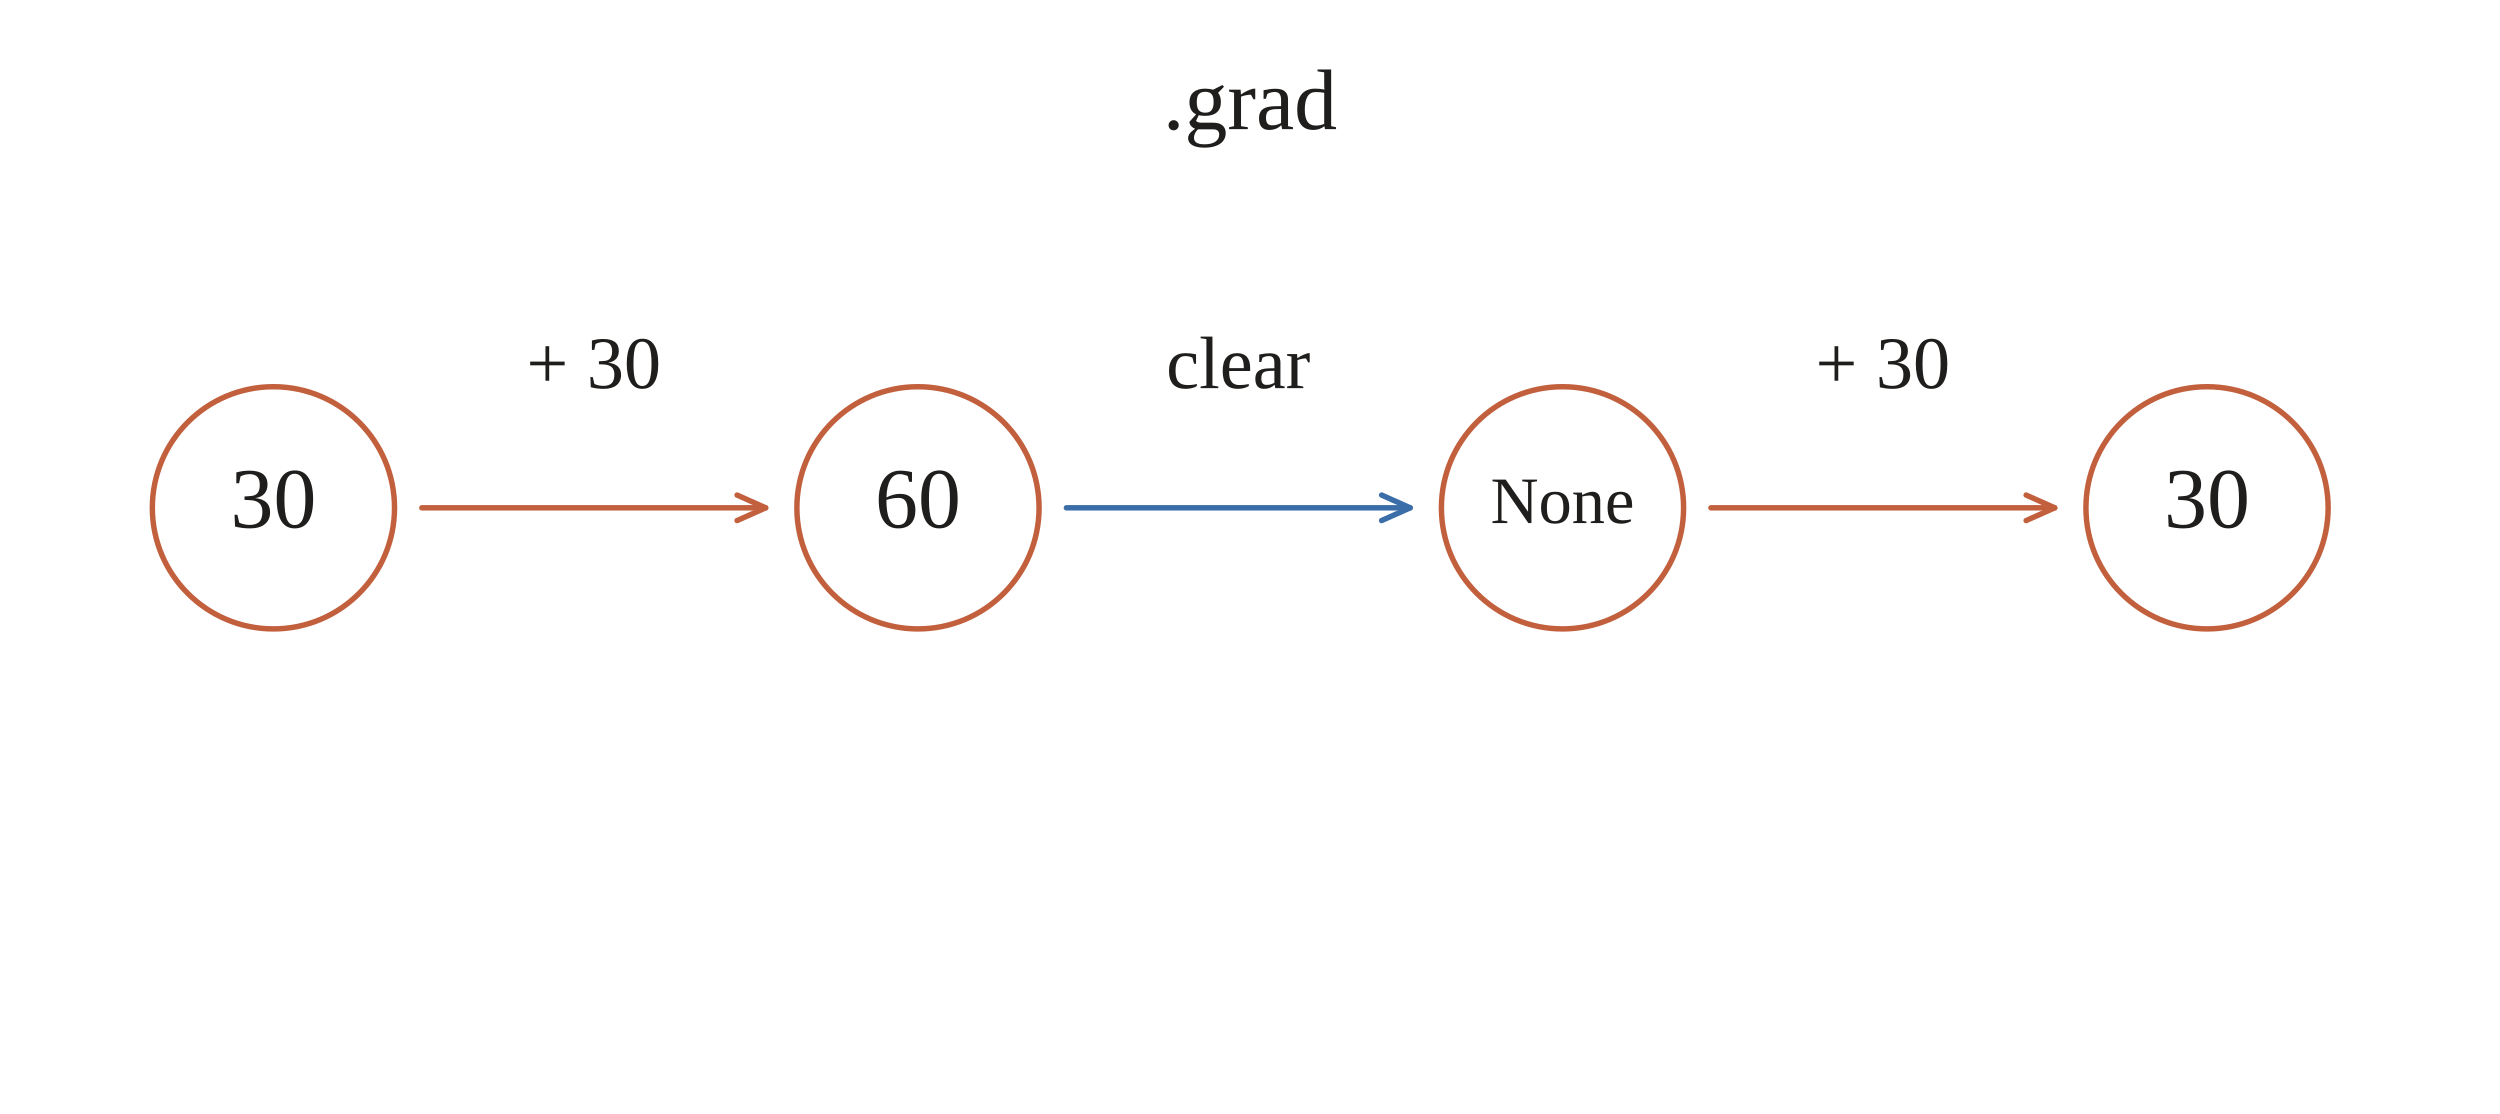
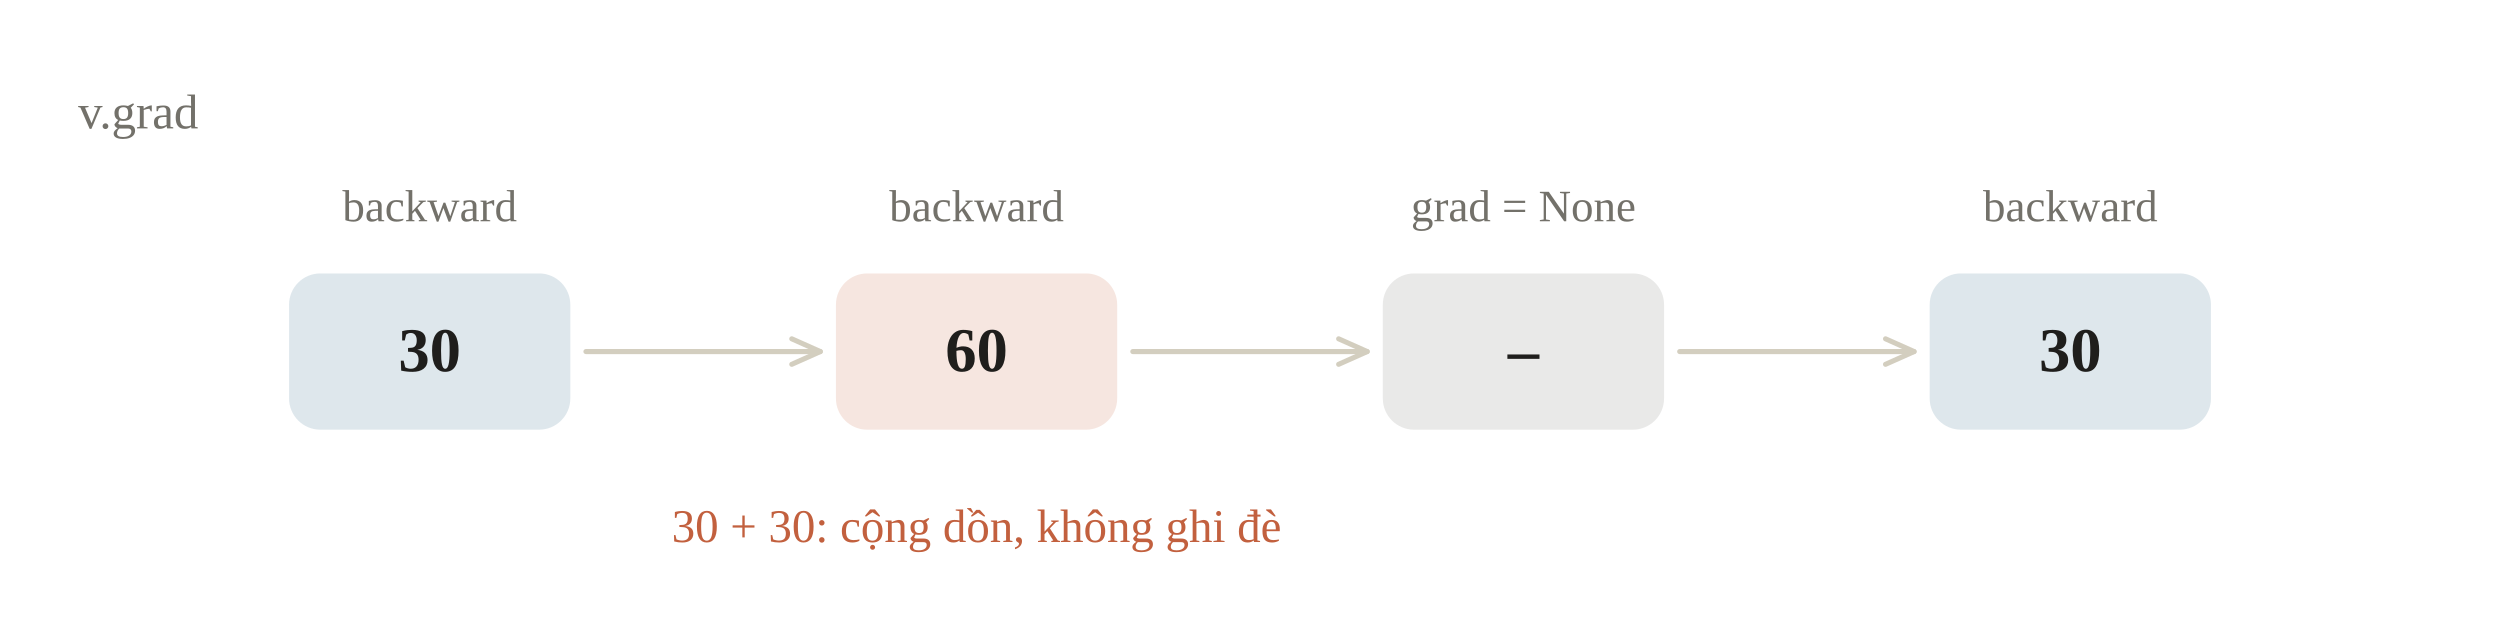
- <svg xmlns="http://www.w3.org/2000/svg" viewBox="0 0 640 285" width="640" role="img" aria-label="Hai lần backward cộng gradient; xóa trước lượt mới để tránh cộng dồn." style="font-family:var(--serif, Lora, Georgia, serif);color:var(--text, #1f1e1c)">
-   <text x="320" y="28" fill="currentColor" text-anchor="middle" dominant-baseline="middle" font-size="22" font-weight="400">.grad</text>
-   <circle cx="70" cy="130" r="31" fill="none" fill-opacity="1" stroke="var(--accent, #c2603e)" stroke-width="1.4" />
-   <text x="70" y="130" fill="currentColor" text-anchor="middle" dominant-baseline="middle" font-size="22" font-weight="400">30</text>
-   <circle cx="235" cy="130" r="31" fill="none" fill-opacity="1" stroke="var(--accent, #c2603e)" stroke-width="1.4" />
-   <text x="235" y="130" fill="currentColor" text-anchor="middle" dominant-baseline="middle" font-size="22" font-weight="400">60</text>
-   <circle cx="400" cy="130" r="31" fill="none" fill-opacity="1" stroke="var(--accent, #c2603e)" stroke-width="1.4" />
-   <text x="400" y="130" fill="currentColor" text-anchor="middle" dominant-baseline="middle" font-size="17" font-weight="400">None</text>
-   <circle cx="565" cy="130" r="31" fill="none" fill-opacity="1" stroke="var(--accent, #c2603e)" stroke-width="1.4" />
-   <text x="565" y="130" fill="currentColor" text-anchor="middle" dominant-baseline="middle" font-size="22" font-weight="400">30</text>
-   <path d="M 108,130 L 196,130" fill="none" stroke="var(--accent, #c2603e)" stroke-width="1.4" stroke-linecap="round" />
-   <path d="M 188.695,133.262 L 196,130 L 188.695,126.738" fill="none" stroke="var(--accent, #c2603e)" stroke-width="1.4" opacity="1" stroke-linecap="round" stroke-linejoin="round" />
-   <text x="152" y="95" fill="currentColor" text-anchor="middle" dominant-baseline="middle" font-size="19" font-weight="400">+ 30</text>
-   <path d="M 273,130 L 361,130" fill="none" stroke="var(--t-n, #3b6ea8)" stroke-width="1.4" stroke-linecap="round" />
-   <path d="M 353.695,133.262 L 361,130 L 353.695,126.738" fill="none" stroke="var(--t-n, #3b6ea8)" stroke-width="1.4" opacity="1" stroke-linecap="round" stroke-linejoin="round" />
-   <text x="317" y="95" fill="currentColor" text-anchor="middle" dominant-baseline="middle" font-size="19" font-weight="400">clear</text>
-   <path d="M 438,130 L 526,130" fill="none" stroke="var(--accent, #c2603e)" stroke-width="1.4" stroke-linecap="round" />
-   <path d="M 518.695,133.262 L 526,130 L 518.695,126.738" fill="none" stroke="var(--accent, #c2603e)" stroke-width="1.4" opacity="1" stroke-linecap="round" stroke-linejoin="round" />
-   <text x="482" y="95" fill="currentColor" text-anchor="middle" dominant-baseline="middle" font-size="19" font-weight="400">+ 30</text>
+ <svg xmlns="http://www.w3.org/2000/svg" viewBox="0 0 640 160" width="640" role="img" aria-label="Mỗi lần backward cộng thêm: 30 rồi 60; xóa grad thì lại 30." style="font-family:var(--serif, Lora, Georgia, serif);color:var(--text, #1f1e1c)">
+   <text xml:space="preserve" style="font-variant-ligatures:none" x="20" y="30" fill="var(--muted, #73716a)" text-anchor="start" dominant-baseline="middle" font-family="var(--mono, &quot;JetBrains Mono&quot;, Consolas, monospace)" font-size="12.5" font-weight="400">v.grad</text>
+   <rect x="74" y="70" width="72" height="40" rx="8" fill="var(--t-n, #2f6587)" fill-opacity="0.16" stroke="none" stroke-width="0" />
+   <text xml:space="preserve" style="font-variant-ligatures:none" x="110" y="90.5" fill="currentColor" text-anchor="middle" dominant-baseline="middle" font-family="var(--mono, &quot;JetBrains Mono&quot;, Consolas, monospace)" font-size="16" font-weight="600">30</text>
+   <text xml:space="preserve" style="font-variant-ligatures:none" x="110" y="54" fill="var(--muted, #73716a)" text-anchor="middle" dominant-baseline="middle" font-family="var(--mono, &quot;JetBrains Mono&quot;, Consolas, monospace)" font-size="11.5" font-weight="400">backward</text>
+   <rect x="214" y="70" width="72" height="40" rx="8" fill="var(--accent, #c2603e)" fill-opacity="0.16" stroke="none" stroke-width="0" />
+   <text xml:space="preserve" style="font-variant-ligatures:none" x="250" y="90.5" fill="currentColor" text-anchor="middle" dominant-baseline="middle" font-family="var(--mono, &quot;JetBrains Mono&quot;, Consolas, monospace)" font-size="16" font-weight="600">60</text>
+   <text xml:space="preserve" style="font-variant-ligatures:none" x="250" y="54" fill="var(--muted, #73716a)" text-anchor="middle" dominant-baseline="middle" font-family="var(--mono, &quot;JetBrains Mono&quot;, Consolas, monospace)" font-size="11.5" font-weight="400">backward</text>
+   <path d="M 150,90 L 210,90" fill="none" stroke="var(--line-strong, #d3cebf)" stroke-width="1.3" stroke-linecap="round" />
+   <path d="M 202.695,93.262 L 210,90 L 202.695,86.738" fill="none" stroke="var(--line-strong, #d3cebf)" stroke-width="1.3" opacity="1" stroke-linecap="round" stroke-linejoin="round" />
+   <rect x="354" y="70" width="72" height="40" rx="8" fill="var(--muted, #73716a)" fill-opacity="0.16" stroke="none" stroke-width="0" />
+   <text xml:space="preserve" style="font-variant-ligatures:none" x="390" y="90.5" fill="currentColor" text-anchor="middle" dominant-baseline="middle" font-family="var(--mono, &quot;JetBrains Mono&quot;, Consolas, monospace)" font-size="16" font-weight="600">–</text>
+   <text xml:space="preserve" style="font-variant-ligatures:none" x="390" y="54" fill="var(--muted, #73716a)" text-anchor="middle" dominant-baseline="middle" font-family="var(--mono, &quot;JetBrains Mono&quot;, Consolas, monospace)" font-size="11.5" font-weight="400">grad = None</text>
+   <path d="M 290,90 L 350,90" fill="none" stroke="var(--line-strong, #d3cebf)" stroke-width="1.3" stroke-linecap="round" />
+   <path d="M 342.695,93.262 L 350,90 L 342.695,86.738" fill="none" stroke="var(--line-strong, #d3cebf)" stroke-width="1.3" opacity="1" stroke-linecap="round" stroke-linejoin="round" />
+   <rect x="494" y="70" width="72" height="40" rx="8" fill="var(--t-n, #2f6587)" fill-opacity="0.16" stroke="none" stroke-width="0" />
+   <text xml:space="preserve" style="font-variant-ligatures:none" x="530" y="90.5" fill="currentColor" text-anchor="middle" dominant-baseline="middle" font-family="var(--mono, &quot;JetBrains Mono&quot;, Consolas, monospace)" font-size="16" font-weight="600">30</text>
+   <text xml:space="preserve" style="font-variant-ligatures:none" x="530" y="54" fill="var(--muted, #73716a)" text-anchor="middle" dominant-baseline="middle" font-family="var(--mono, &quot;JetBrains Mono&quot;, Consolas, monospace)" font-size="11.5" font-weight="400">backward</text>
+   <path d="M 430,90 L 490,90" fill="none" stroke="var(--line-strong, #d3cebf)" stroke-width="1.3" stroke-linecap="round" />
+   <path d="M 482.695,93.262 L 490,90 L 482.695,86.738" fill="none" stroke="var(--line-strong, #d3cebf)" stroke-width="1.3" opacity="1" stroke-linecap="round" stroke-linejoin="round" />
+   <text x="250" y="136" fill="var(--accent, #c2603e)" text-anchor="middle" dominant-baseline="middle" font-family="var(--sans, Inter, &quot;Segoe UI&quot;, sans-serif)" font-size="12" font-weight="400">30 + 30: cộng dồn, không ghi đè</text>
</svg>
